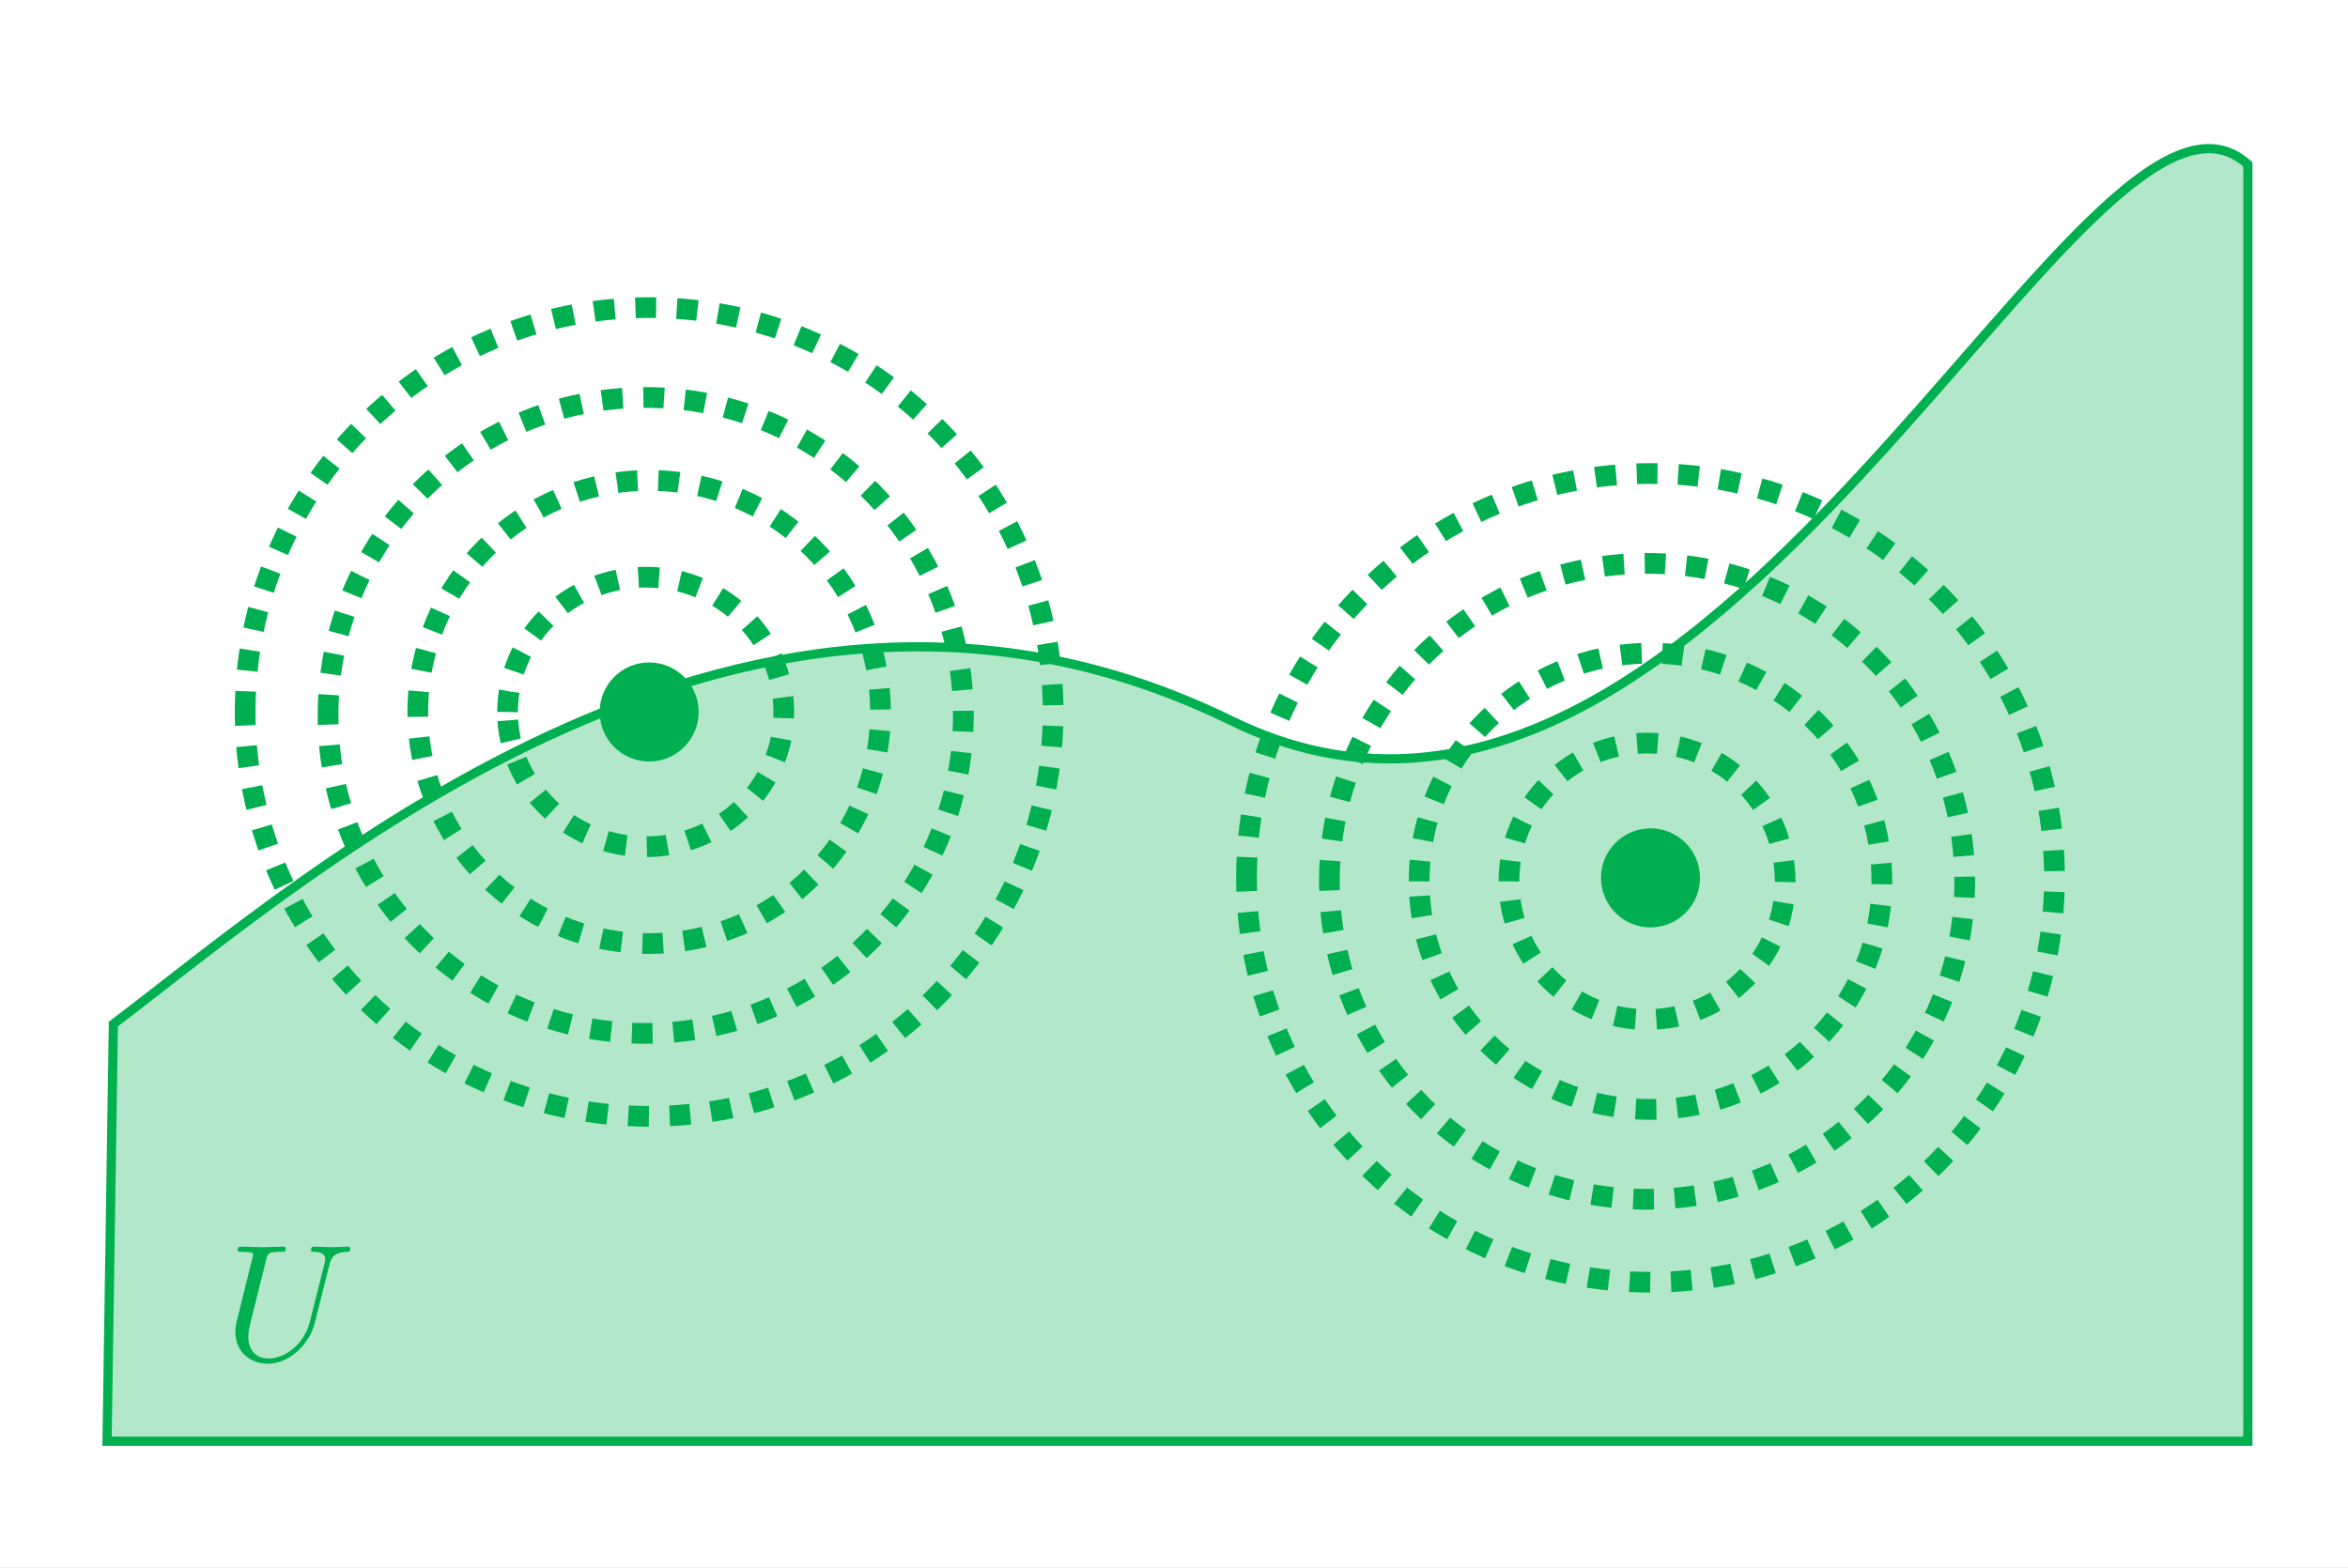
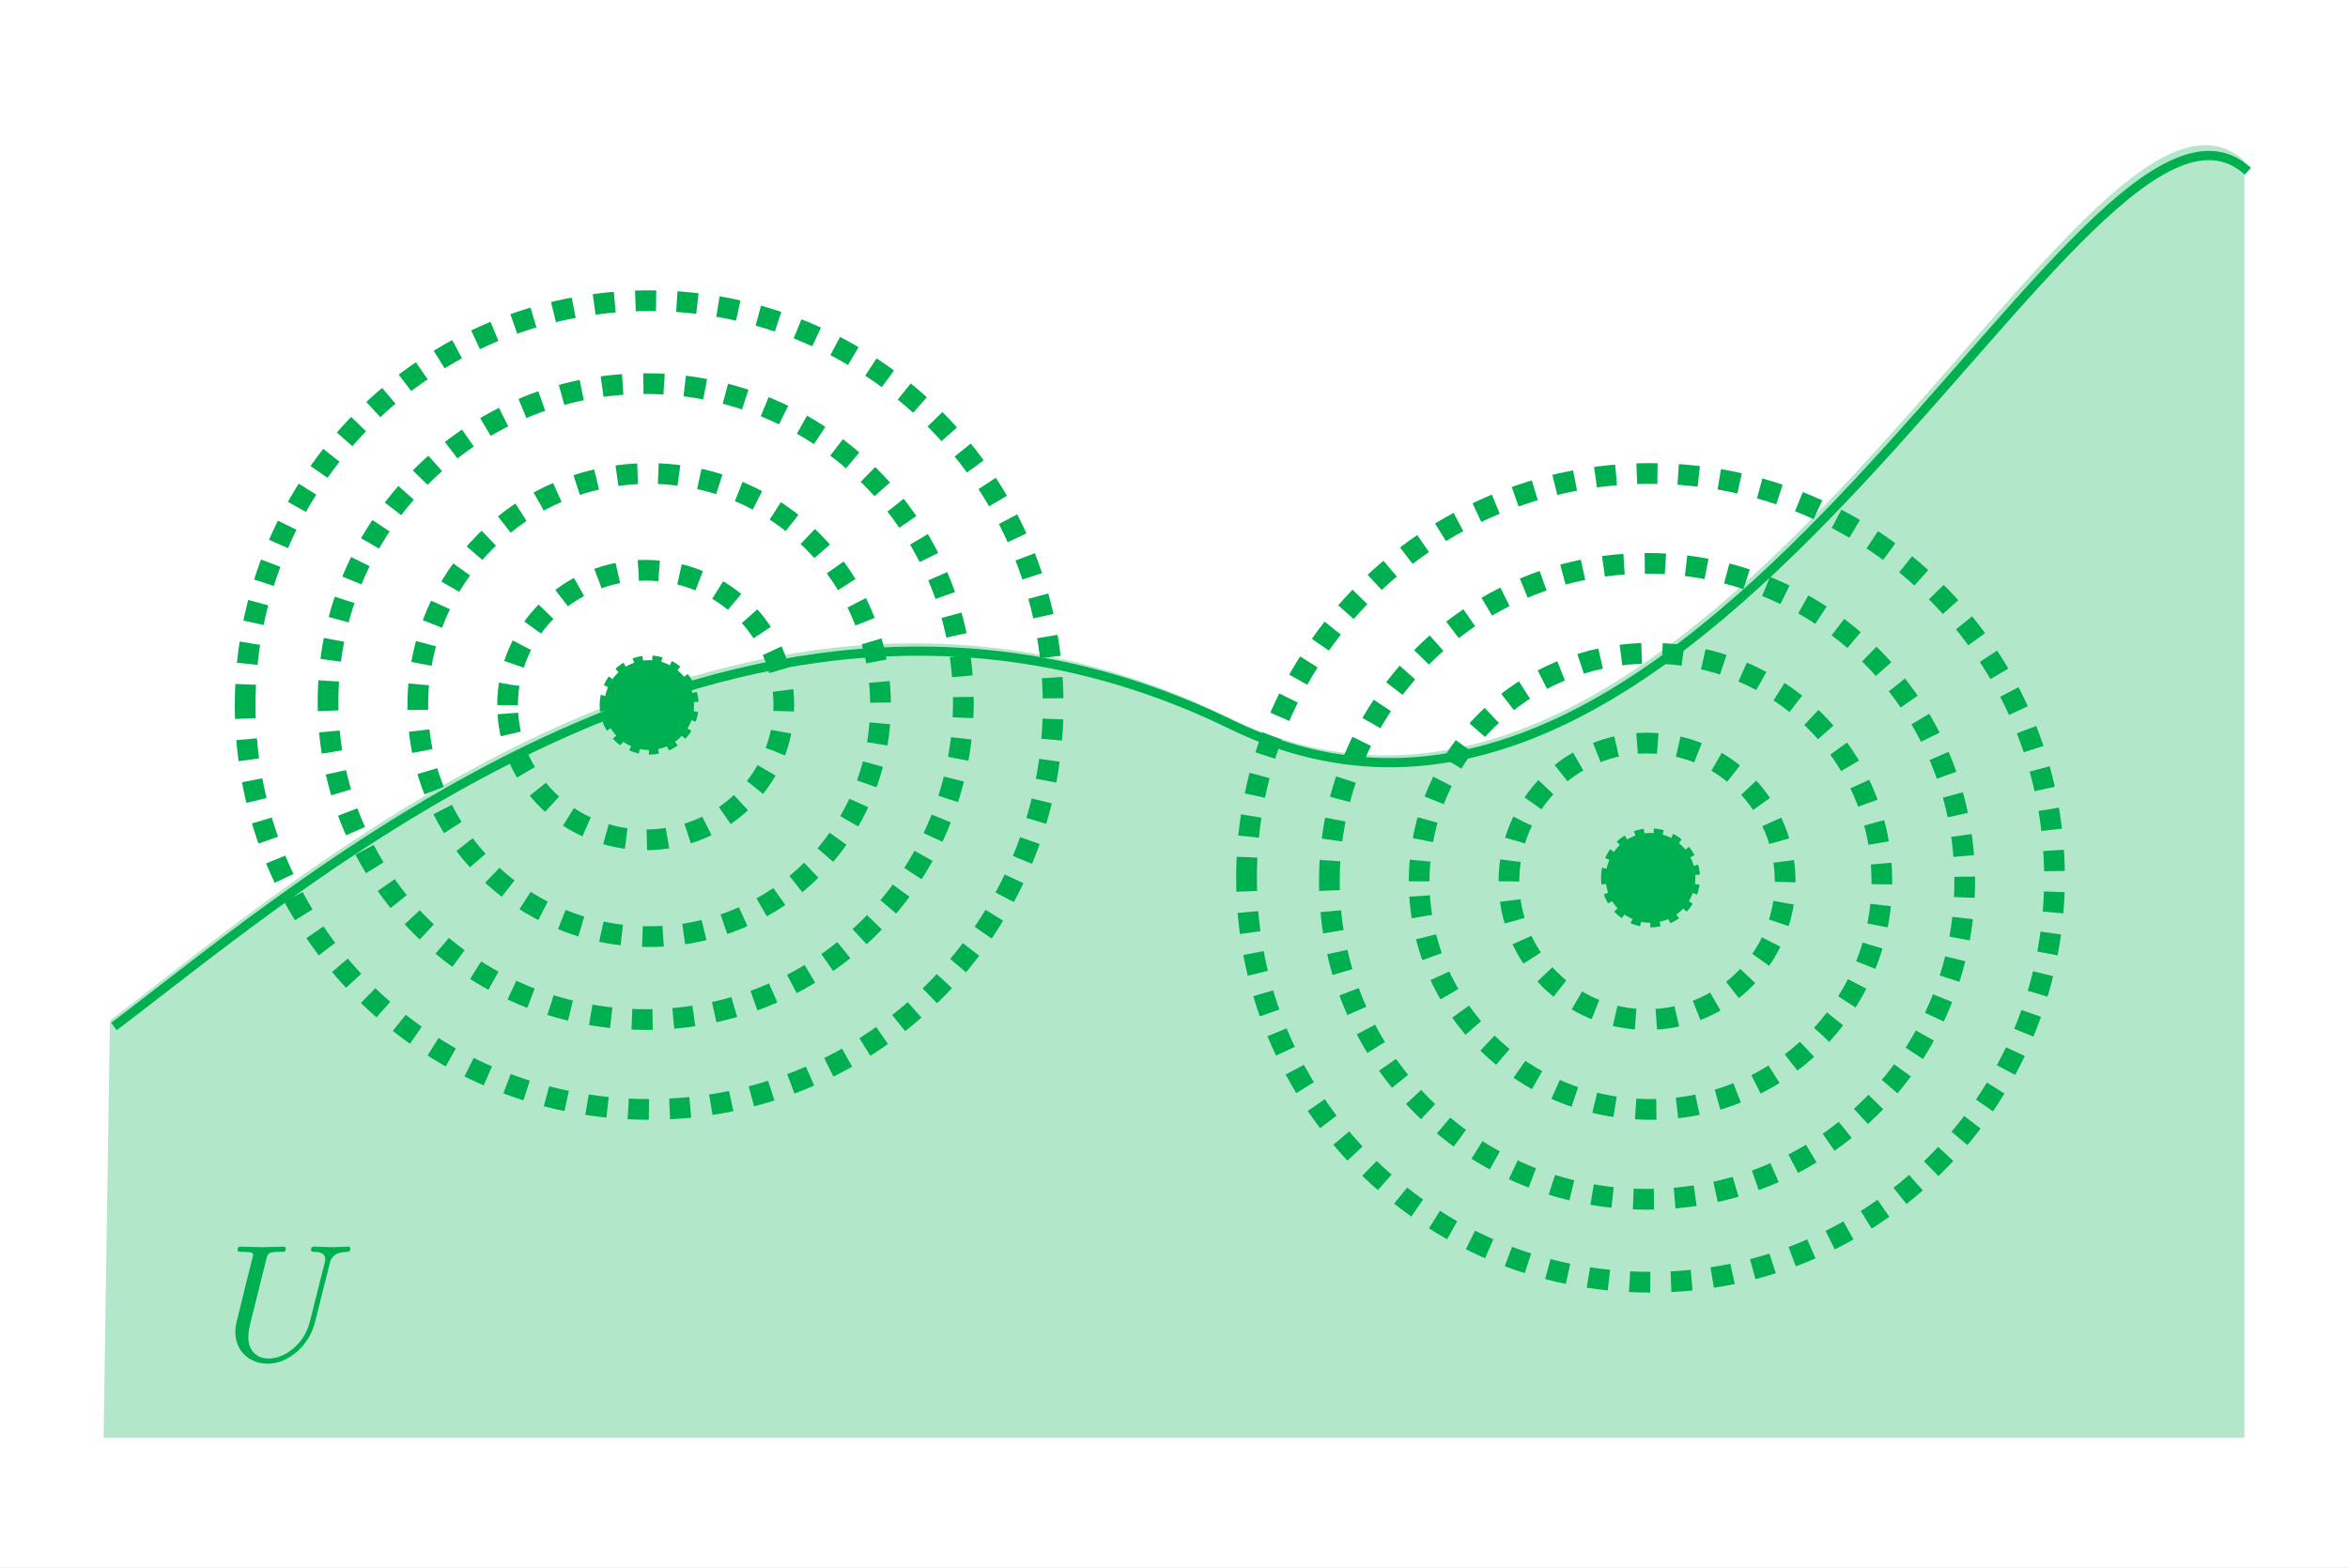
<svg xmlns="http://www.w3.org/2000/svg" width="340" height="227" overflow="hidden">
  <defs>
    <clipPath id="clip0">
      <rect x="0" y="0" width="340" height="227" />
    </clipPath>
  </defs>
  <g clip-path="url(#clip0)">
    <rect x="0" y="0" width="340" height="227.278" fill="#FFFFFF" />
-     <path d="M16.415 148.329C44.61 126.966 108.469 70.203 178.273 104.383 248.076 138.564 302.029 2.452 325.5 23.815L325.5 208.755 15.5 208.755 16.415 148.329Z" stroke="#00B050" stroke-width="1.333" stroke-miterlimit="8" fill="#00B050" fill-rule="evenodd" fill-opacity="0.302" />
-     <path d="M35.5 103.126C35.5 70.778 61.691 44.554 94 44.554 126.309 44.554 152.5 70.778 152.5 103.126 152.5 135.474 126.309 161.698 94 161.698 61.691 161.698 35.5 135.474 35.5 103.126Z" stroke="#00B050" stroke-width="2.999" stroke-miterlimit="8" stroke-dasharray="2.999 2.999" fill="none" fill-rule="evenodd" />
-     <path d="M47.5 103.627C47.5 78.191 68.095 57.571 93.5 57.571 118.905 57.571 139.5 78.191 139.5 103.627 139.5 129.063 118.905 149.683 93.5 149.683 68.095 149.683 47.5 129.063 47.5 103.627Z" stroke="#00B050" stroke-width="2.999" stroke-miterlimit="8" stroke-dasharray="2.999 2.999" fill="none" fill-rule="evenodd" />
-     <path d="M60.5 103.126C60.5 84.602 75.499 69.585 94 69.585 112.502 69.585 127.5 84.602 127.5 103.126 127.5 121.65 112.502 136.667 94 136.667 75.499 136.667 60.5 121.65 60.5 103.126Z" stroke="#00B050" stroke-width="2.999" stroke-miterlimit="8" stroke-dasharray="2.999 2.999" fill="none" fill-rule="evenodd" />
-     <path d="M73.5 103.126C73.5 92.343 82.454 83.602 93.5 83.602 104.546 83.602 113.5 92.343 113.5 103.126 113.5 113.909 104.546 122.65 93.5 122.65 82.454 122.65 73.5 113.909 73.5 103.126Z" stroke="#00B050" stroke-width="2.999" stroke-miterlimit="8" stroke-dasharray="2.999 2.999" fill="none" fill-rule="evenodd" />
-     <path d="M87.5 103.126C87.5 99.532 90.41 96.618 94 96.618 97.59 96.618 100.5 99.532 100.5 103.126 100.5 106.72 97.59 109.634 94 109.634 90.41 109.634 87.5 106.72 87.5 103.126Z" stroke="#00B050" stroke-width="1.333" stroke-miterlimit="8" fill="#00B050" fill-rule="evenodd" />
+     <path d="M15.915 147.829C44.11 126.466 107.969 69.702 177.773 103.882 247.576 138.063 301.529 1.951 325 23.314L325 208.255 15 208.255 15.915 147.829Z" fill="#00B050" fill-rule="evenodd" fill-opacity="0.302" />
+     <path d="M35.5 102.125C35.5 69.777 61.691 43.553 94 43.553 126.309 43.553 152.5 69.777 152.5 102.125 152.5 134.473 126.309 160.697 94 160.697 61.691 160.697 35.5 134.473 35.5 102.125Z" stroke="#00B050" stroke-width="2.999" stroke-miterlimit="8" stroke-dasharray="2.999 2.999" fill="none" fill-rule="evenodd" />
+     <path d="M47.5 101.624C47.5 76.188 68.095 55.568 93.5 55.568 118.905 55.568 139.5 76.188 139.5 101.624 139.5 127.061 118.905 147.681 93.5 147.681 68.095 147.681 47.5 127.061 47.5 101.624Z" stroke="#00B050" stroke-width="2.999" stroke-miterlimit="8" stroke-dasharray="2.999 2.999" fill="none" fill-rule="evenodd" />
+     <path d="M60.5 102.125C60.5 83.601 75.499 68.584 94 68.584 112.502 68.584 127.5 83.601 127.5 102.125 127.5 120.649 112.502 135.666 94 135.666 75.499 135.666 60.5 120.649 60.5 102.125Z" stroke="#00B050" stroke-width="2.999" stroke-miterlimit="8" stroke-dasharray="2.999 2.999" fill="none" fill-rule="evenodd" />
+     <path d="M73.5 102.125C73.5 91.342 82.454 82.601 93.5 82.601 104.546 82.601 113.5 91.342 113.5 102.125 113.5 112.908 104.546 121.649 93.5 121.649 82.454 121.649 73.5 112.908 73.5 102.125Z" stroke="#00B050" stroke-width="2.999" stroke-miterlimit="8" stroke-dasharray="2.999 2.999" fill="none" fill-rule="evenodd" />
+     <path d="M87.5 102.125C87.5 98.531 90.41 95.617 94 95.617 97.59 95.617 100.5 98.531 100.5 102.125 100.5 105.719 97.59 108.633 94 108.633 90.41 108.633 87.5 105.719 87.5 102.125Z" stroke="#00B050" stroke-width="1.333" stroke-miterlimit="8" stroke-dasharray="1.333 1.333" fill="#00B050" fill-rule="evenodd" />
    <path d="M180.5 127.156C180.5 94.807 206.691 68.584 239 68.584 271.309 68.584 297.5 94.807 297.5 127.156 297.5 159.504 271.309 185.727 239 185.727 206.691 185.727 180.5 159.504 180.5 127.156Z" stroke="#00B050" stroke-width="2.999" stroke-miterlimit="8" stroke-dasharray="2.999 2.999" fill="none" fill-rule="evenodd" />
    <path d="M192.5 127.656C192.5 102.22 213.095 81.6 238.5 81.6 263.905 81.6 284.5 102.22 284.5 127.656 284.5 153.092 263.905 173.713 238.5 173.713 213.095 173.713 192.5 153.092 192.5 127.656Z" stroke="#00B050" stroke-width="2.999" stroke-miterlimit="8" stroke-dasharray="2.999 2.999" fill="none" fill-rule="evenodd" />
    <path d="M205.5 127.656C205.5 109.409 220.498 94.616 239 94.616 257.502 94.616 272.5 109.409 272.5 127.656 272.5 145.904 257.502 160.697 239 160.697 220.498 160.697 205.5 145.904 205.5 127.656Z" stroke="#00B050" stroke-width="2.999" stroke-miterlimit="8" stroke-dasharray="2.999 2.999" fill="none" fill-rule="evenodd" />
    <path d="M218.5 127.656C218.5 116.597 227.454 107.632 238.5 107.632 249.546 107.632 258.5 116.597 258.5 127.656 258.5 138.715 249.546 147.681 238.5 147.681 227.454 147.681 218.5 138.715 218.5 127.656Z" stroke="#00B050" stroke-width="2.999" stroke-miterlimit="8" stroke-dasharray="2.999 2.999" fill="none" fill-rule="evenodd" />
-     <path d="M232.5 127.156C232.5 123.561 235.41 120.648 239 120.648 242.59 120.648 245.5 123.561 245.5 127.156 245.5 130.75 242.59 133.664 239 133.664 235.41 133.664 232.5 130.75 232.5 127.156Z" stroke="#00B050" stroke-width="1.333" stroke-miterlimit="8" fill="#00B050" fill-rule="evenodd" />
+     <path d="M232.5 127.156C232.5 123.561 235.41 120.648 239 120.648 242.59 120.648 245.5 123.561 245.5 127.156 245.5 130.75 242.59 133.664 239 133.664 235.41 133.664 232.5 130.75 232.5 127.156Z" stroke="#00B050" stroke-width="1.333" stroke-miterlimit="8" stroke-dasharray="1.333 1.333" fill="#00B050" fill-rule="evenodd" />
    <text fill="#00B050" font-family="Cambria Math,Cambria Math_MSFontService,sans-serif" font-weight="400" font-size="24.018" transform="matrix(1 0 0 1.00123 32.4723 197)">𝑈</text>
+     <path d="M16.5 148.682C44.688 127.428 108.53 70.955 178.314 104.961 248.098 138.966 302.035 3.551 325.5 24.804" stroke="#00B050" stroke-width="1.333" stroke-miterlimit="8" fill="none" fill-rule="evenodd" />
  </g>
</svg>
